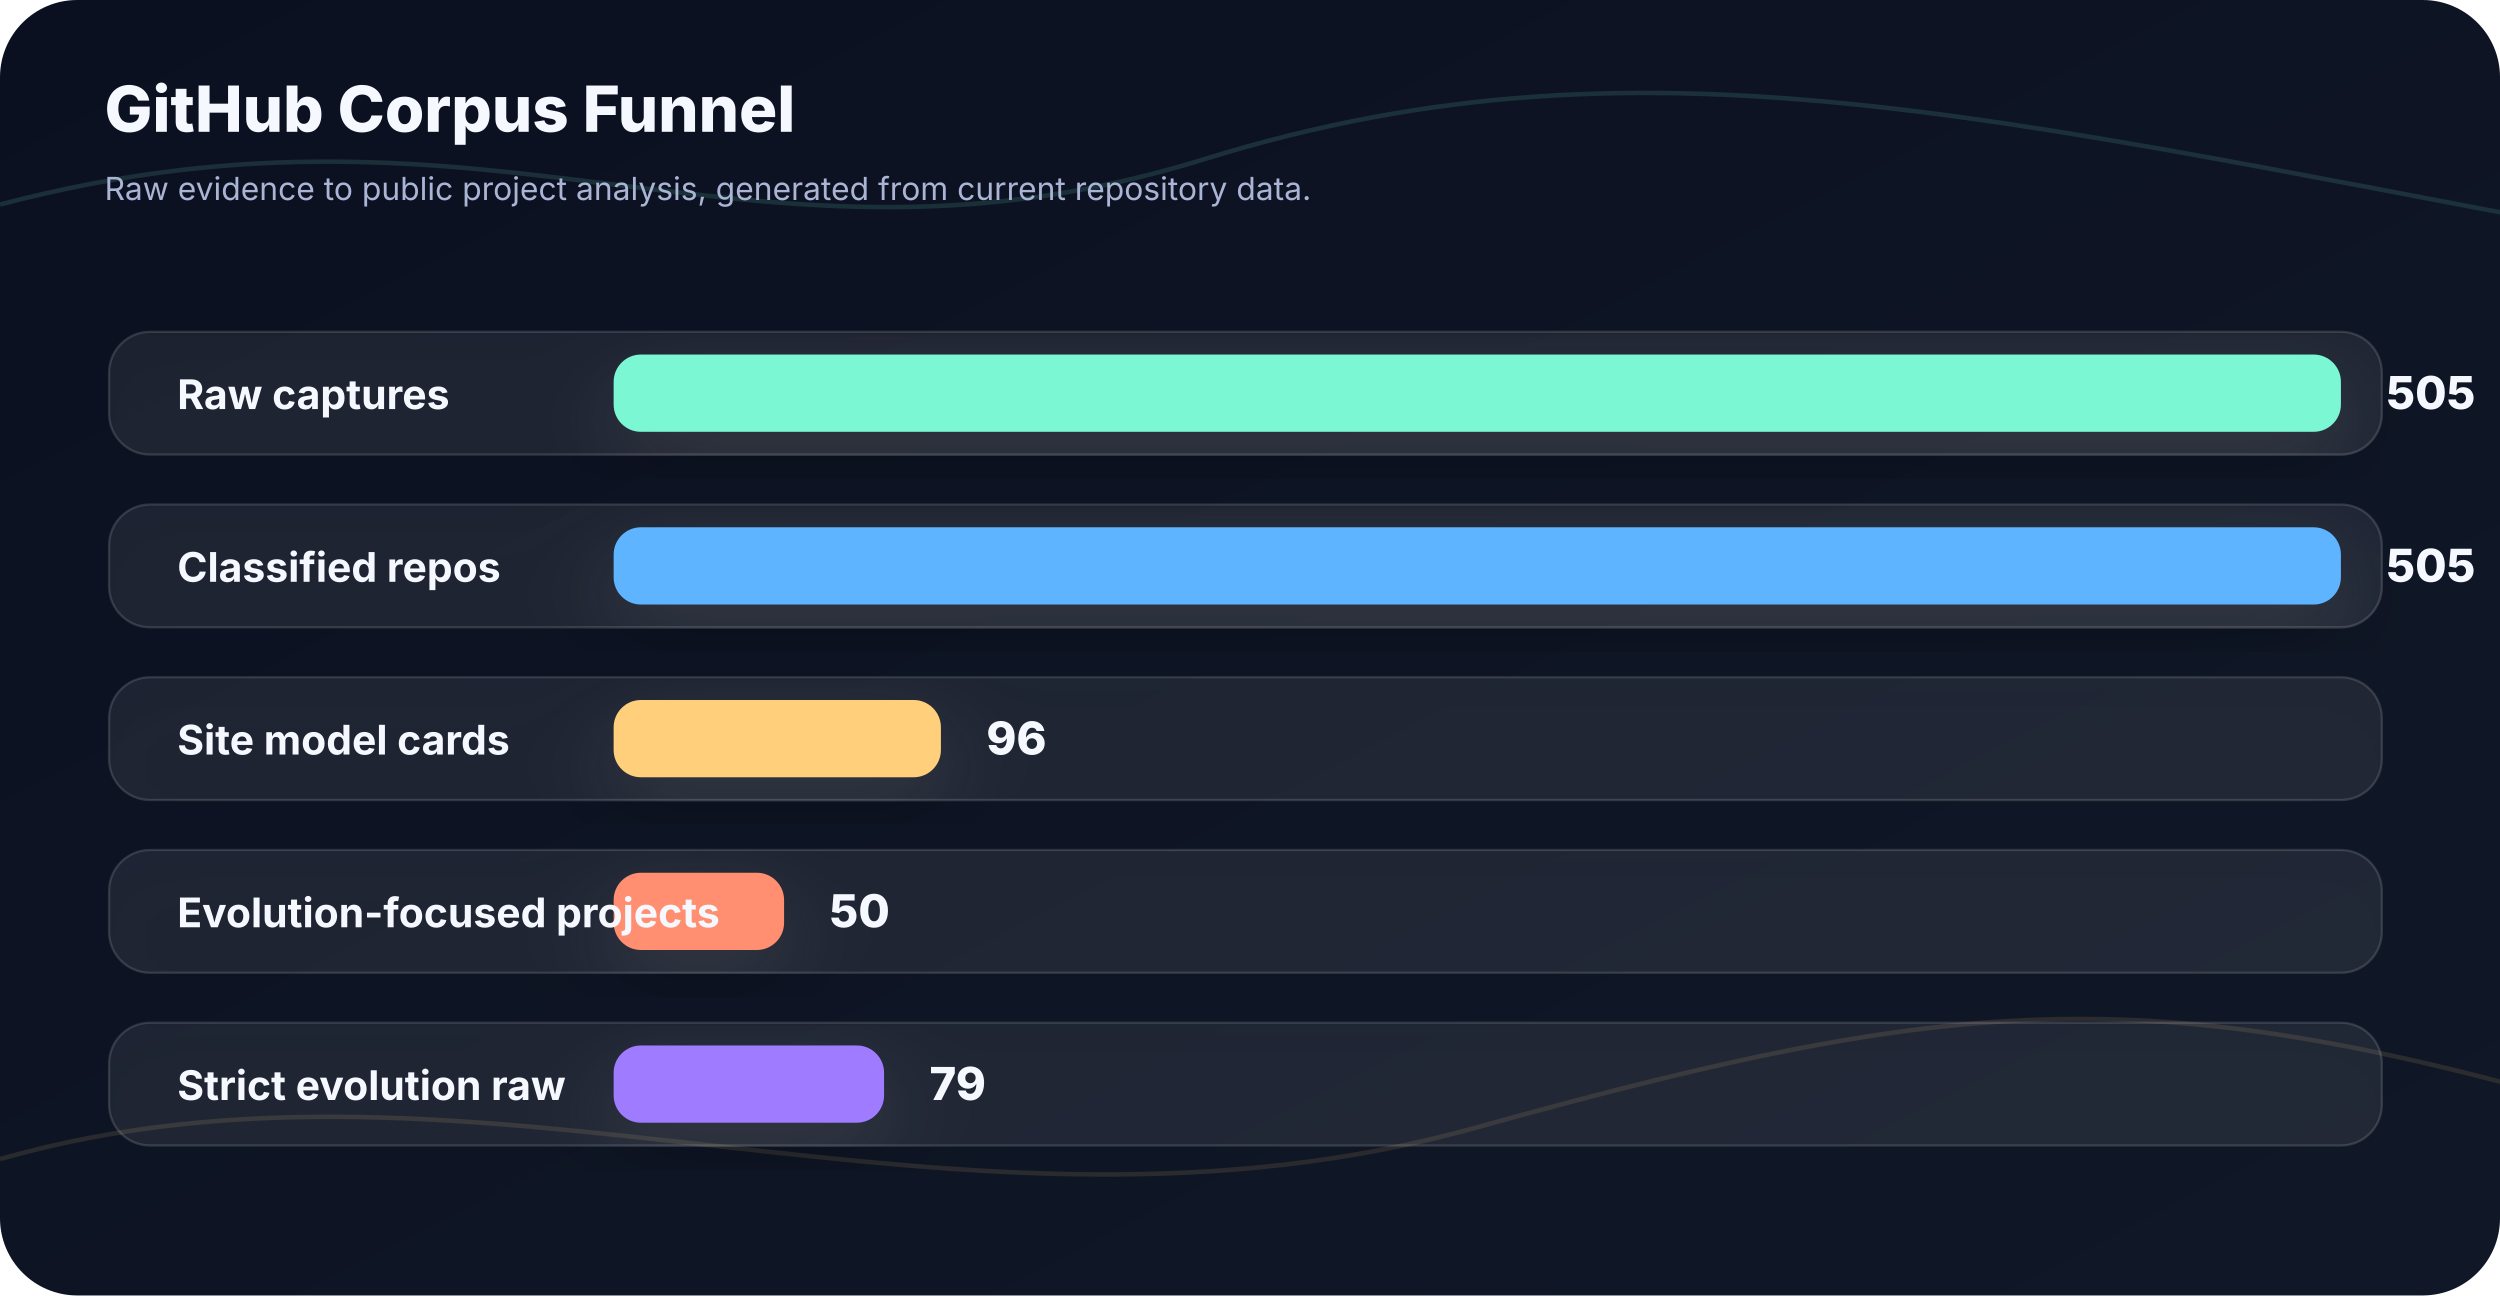
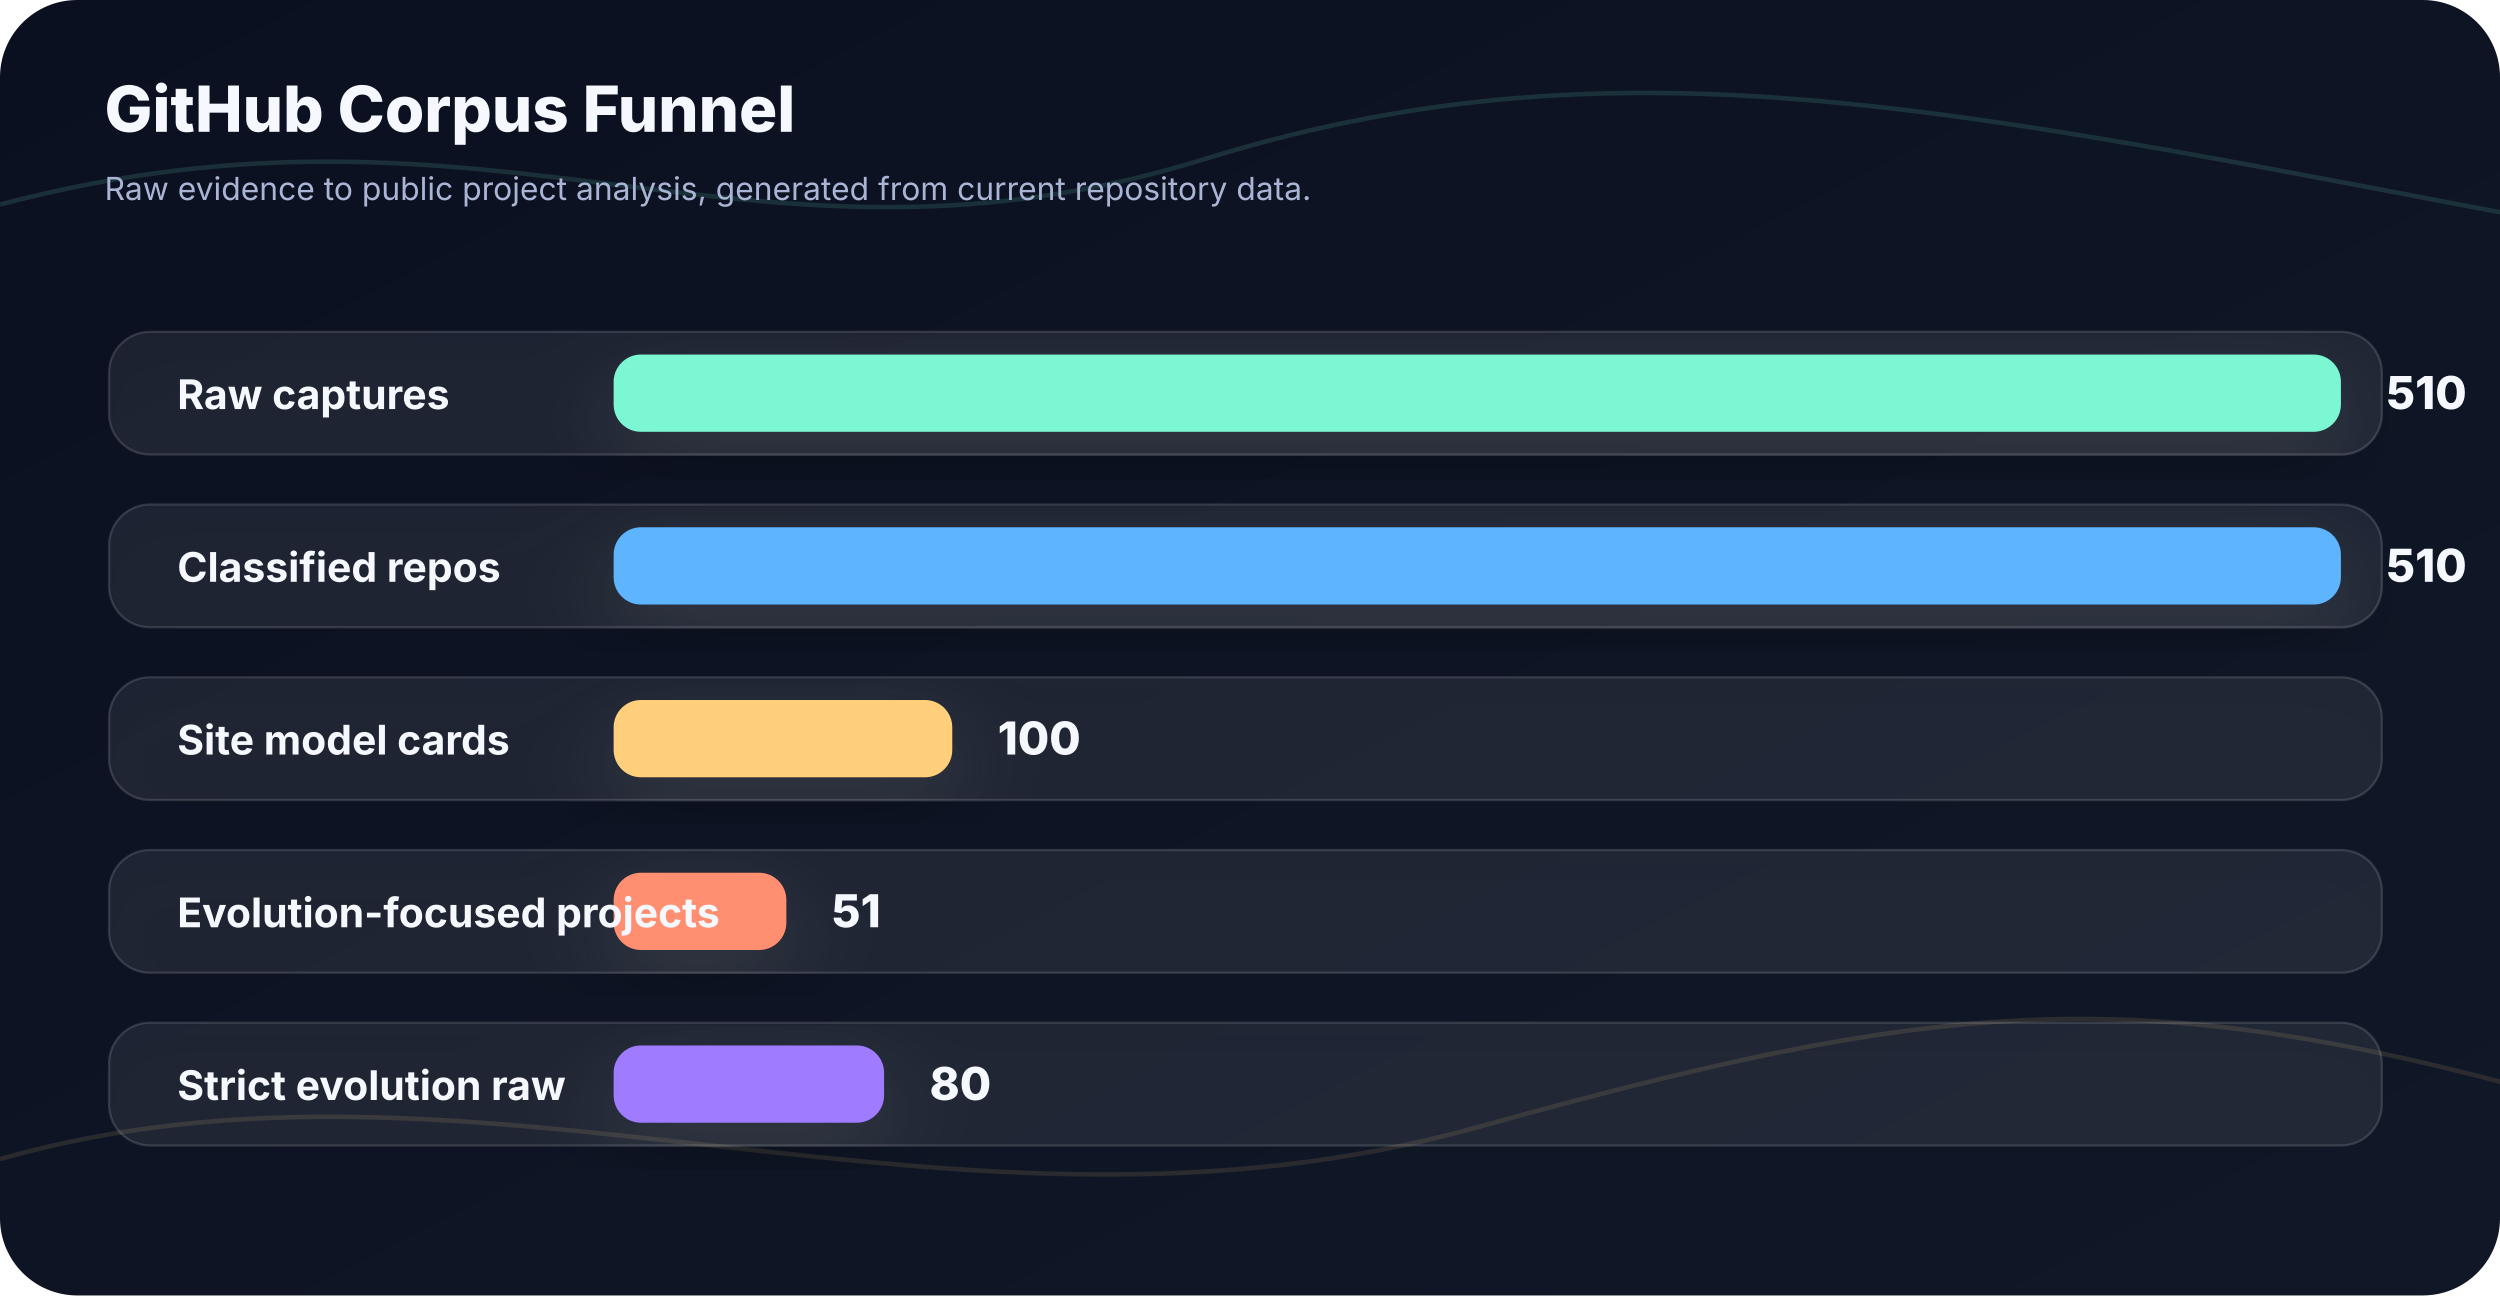
<svg xmlns="http://www.w3.org/2000/svg" width="1100" height="570" viewBox="0 0 1100 570" role="img" aria-labelledby="title desc">
  <defs>
    <linearGradient id="bg" x1="0" x2="1" y1="0" y2="1">
      <stop offset="0" stop-color="#0b1020" />
      <stop offset="1" stop-color="#101827" />
    </linearGradient>
    <linearGradient id="teal" x1="0" x2="1">
      <stop offset="0" stop-color="#7cf7d4" />
      <stop offset="1" stop-color="#5fb4ff" />
    </linearGradient>
    <linearGradient id="amber" x1="0" x2="1">
      <stop offset="0" stop-color="#ffcf7c" />
      <stop offset="1" stop-color="#ff8f70" />
    </linearGradient>
    <filter id="softShadow" x="-20%" y="-20%" width="140%" height="140%">
      <feDropShadow dx="0" dy="12" stdDeviation="18" flood-color="#000000" flood-opacity=".28" />
    </filter>
  </defs>
  <rect width="100%" height="100%" rx="34" fill="url(#bg)" />
  <path d="M0 90 C220 32 330 132 530 70 S890 56 1200 112" fill="none" stroke="#7cf7d4" stroke-opacity=".13" stroke-width="2" />
  <path d="M0 510 C210 450 420 560 650 496 S960 430 1200 505" fill="none" stroke="#ffcf7c" stroke-opacity=".12" stroke-width="2" />
  <text x="46" y="58" font-family="Inter, Arial, sans-serif" font-size="28" font-weight="800" fill="#f6f8ff">GitHub Corpus Funnel</text>
  <text x="46" y="88" font-family="Inter, Arial, sans-serif" font-size="14" fill="#aab4d4">Raw evidence to public project analysis, generated from current repository data.</text>
  <g filter="url(#softShadow)">
    <rect x="48" y="146" width="1000" height="54" rx="18" fill="rgba(255,255,255,.07)" stroke="rgba(255,255,255,.14)" />
    <rect x="270" y="156" width="760" height="34" rx="12" fill="#7cf7d4" />
  </g>
  <text x="78" y="180" font-family="Inter, Arial, sans-serif" font-size="18" font-weight="750" fill="#f6f8ff">Raw captures</text>
-   <text x="1050" y="180" font-family="Inter, Arial, sans-serif" font-size="20" font-weight="800" fill="#f6f8ff">505</text>
+   <text x="1050" y="180" font-family="Inter, Arial, sans-serif" font-size="20" font-weight="800" fill="#f6f8ff">510</text>
  <g filter="url(#softShadow)">
    <rect x="48" y="222" width="1000" height="54" rx="18" fill="rgba(255,255,255,.07)" stroke="rgba(255,255,255,.14)" />
    <rect x="270" y="232" width="760" height="34" rx="12" fill="#5fb4ff" />
  </g>
  <text x="78" y="256" font-family="Inter, Arial, sans-serif" font-size="18" font-weight="750" fill="#f6f8ff">Classified repos</text>
-   <text x="1050" y="256" font-family="Inter, Arial, sans-serif" font-size="20" font-weight="800" fill="#f6f8ff">505</text>
+   <text x="1050" y="256" font-family="Inter, Arial, sans-serif" font-size="20" font-weight="800" fill="#f6f8ff">510</text>
  <g filter="url(#softShadow)">
    <rect x="48" y="298" width="1000" height="54" rx="18" fill="rgba(255,255,255,.07)" stroke="rgba(255,255,255,.14)" />
-     <rect x="270" y="308" width="144" height="34" rx="12" fill="#ffcf7c" />
+     <rect x="270" y="308" width="149" height="34" rx="12" fill="#ffcf7c" />
  </g>
  <text x="78" y="332" font-family="Inter, Arial, sans-serif" font-size="18" font-weight="750" fill="#f6f8ff">Site model cards</text>
-   <text x="434" y="332" font-family="Inter, Arial, sans-serif" font-size="20" font-weight="800" fill="#f6f8ff">96</text>
+   <text x="439" y="332" font-family="Inter, Arial, sans-serif" font-size="20" font-weight="800" fill="#f6f8ff">100</text>
  <g filter="url(#softShadow)">
    <rect x="48" y="374" width="1000" height="54" rx="18" fill="rgba(255,255,255,.07)" stroke="rgba(255,255,255,.14)" />
-     <rect x="270" y="384" width="75" height="34" rx="12" fill="#ff8f70" />
+     <rect x="270" y="384" width="76" height="34" rx="12" fill="#ff8f70" />
  </g>
  <text x="78" y="408" font-family="Inter, Arial, sans-serif" font-size="18" font-weight="750" fill="#f6f8ff">Evolution-focused projects</text>
-   <text x="365" y="408" font-family="Inter, Arial, sans-serif" font-size="20" font-weight="800" fill="#f6f8ff">50</text>
+   <text x="366" y="408" font-family="Inter, Arial, sans-serif" font-size="20" font-weight="800" fill="#f6f8ff">51</text>
  <g filter="url(#softShadow)">
    <rect x="48" y="450" width="1000" height="54" rx="18" fill="rgba(255,255,255,.07)" stroke="rgba(255,255,255,.14)" />
    <rect x="270" y="460" width="119" height="34" rx="12" fill="#9f7cff" />
  </g>
  <text x="78" y="484" font-family="Inter, Arial, sans-serif" font-size="18" font-weight="750" fill="#f6f8ff">Strict evolution raw</text>
-   <text x="409" y="484" font-family="Inter, Arial, sans-serif" font-size="20" font-weight="800" fill="#f6f8ff">79</text>
+   <text x="409" y="484" font-family="Inter, Arial, sans-serif" font-size="20" font-weight="800" fill="#f6f8ff">80</text>
</svg>
